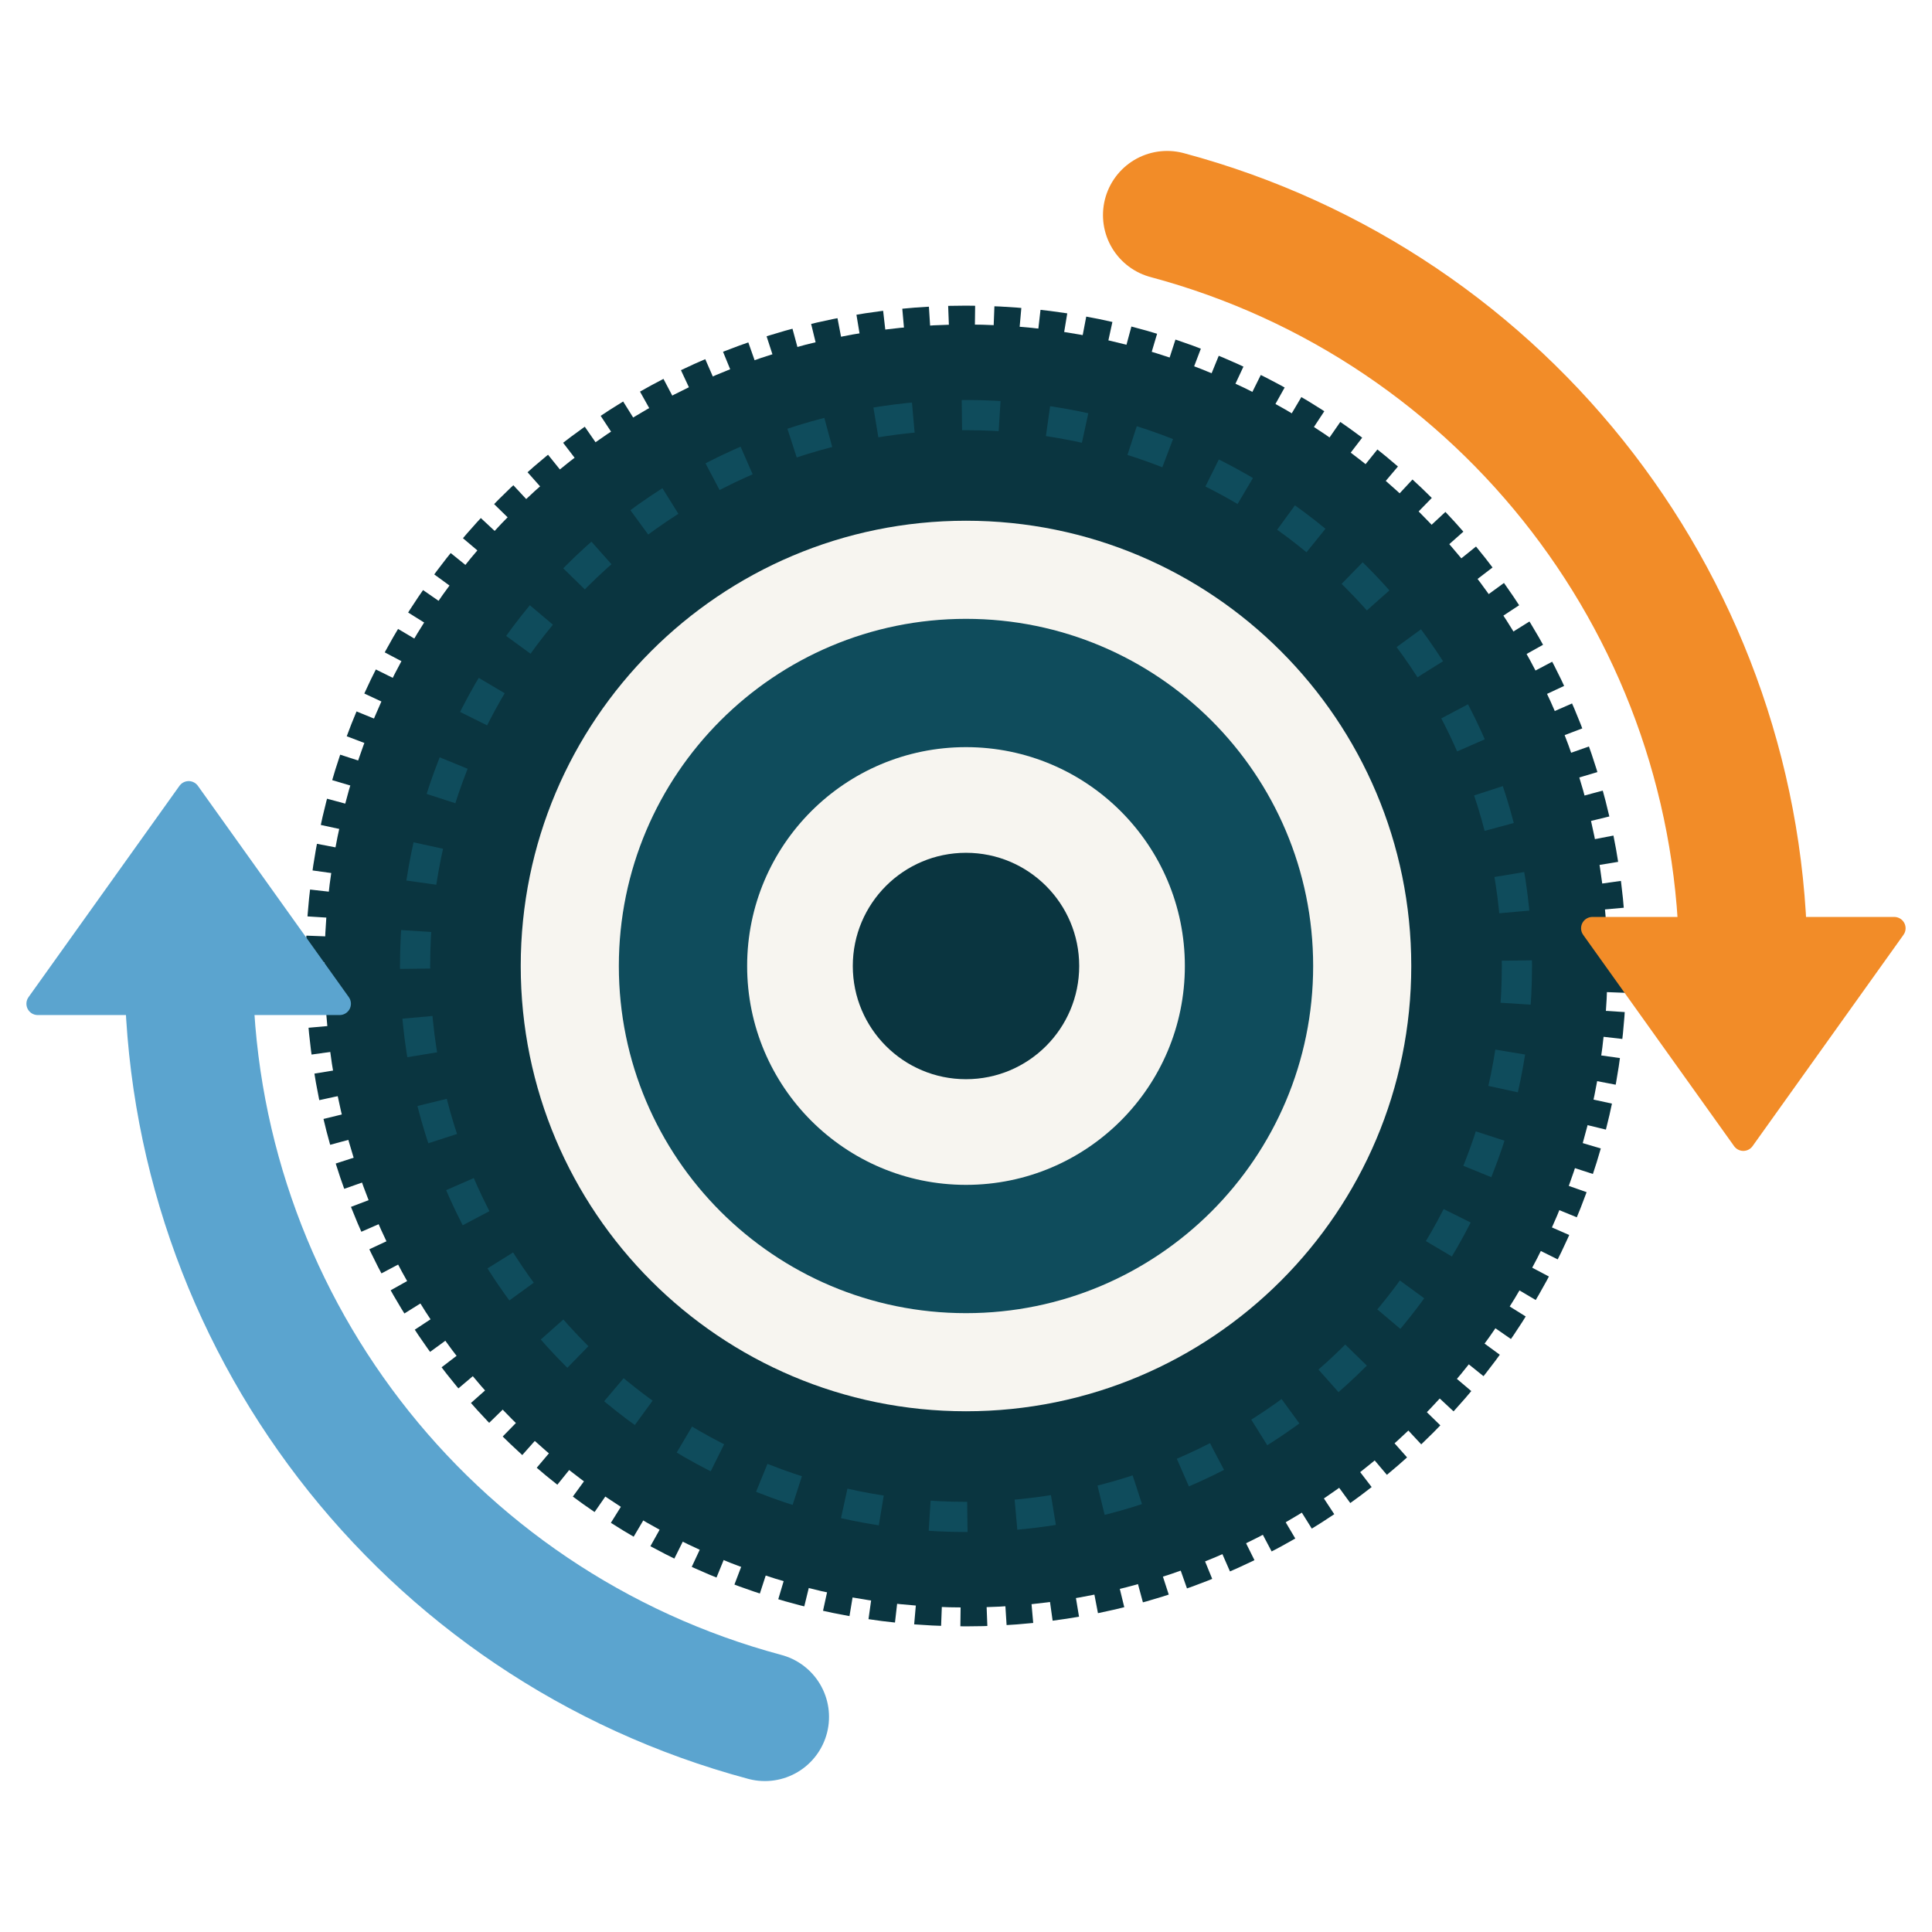
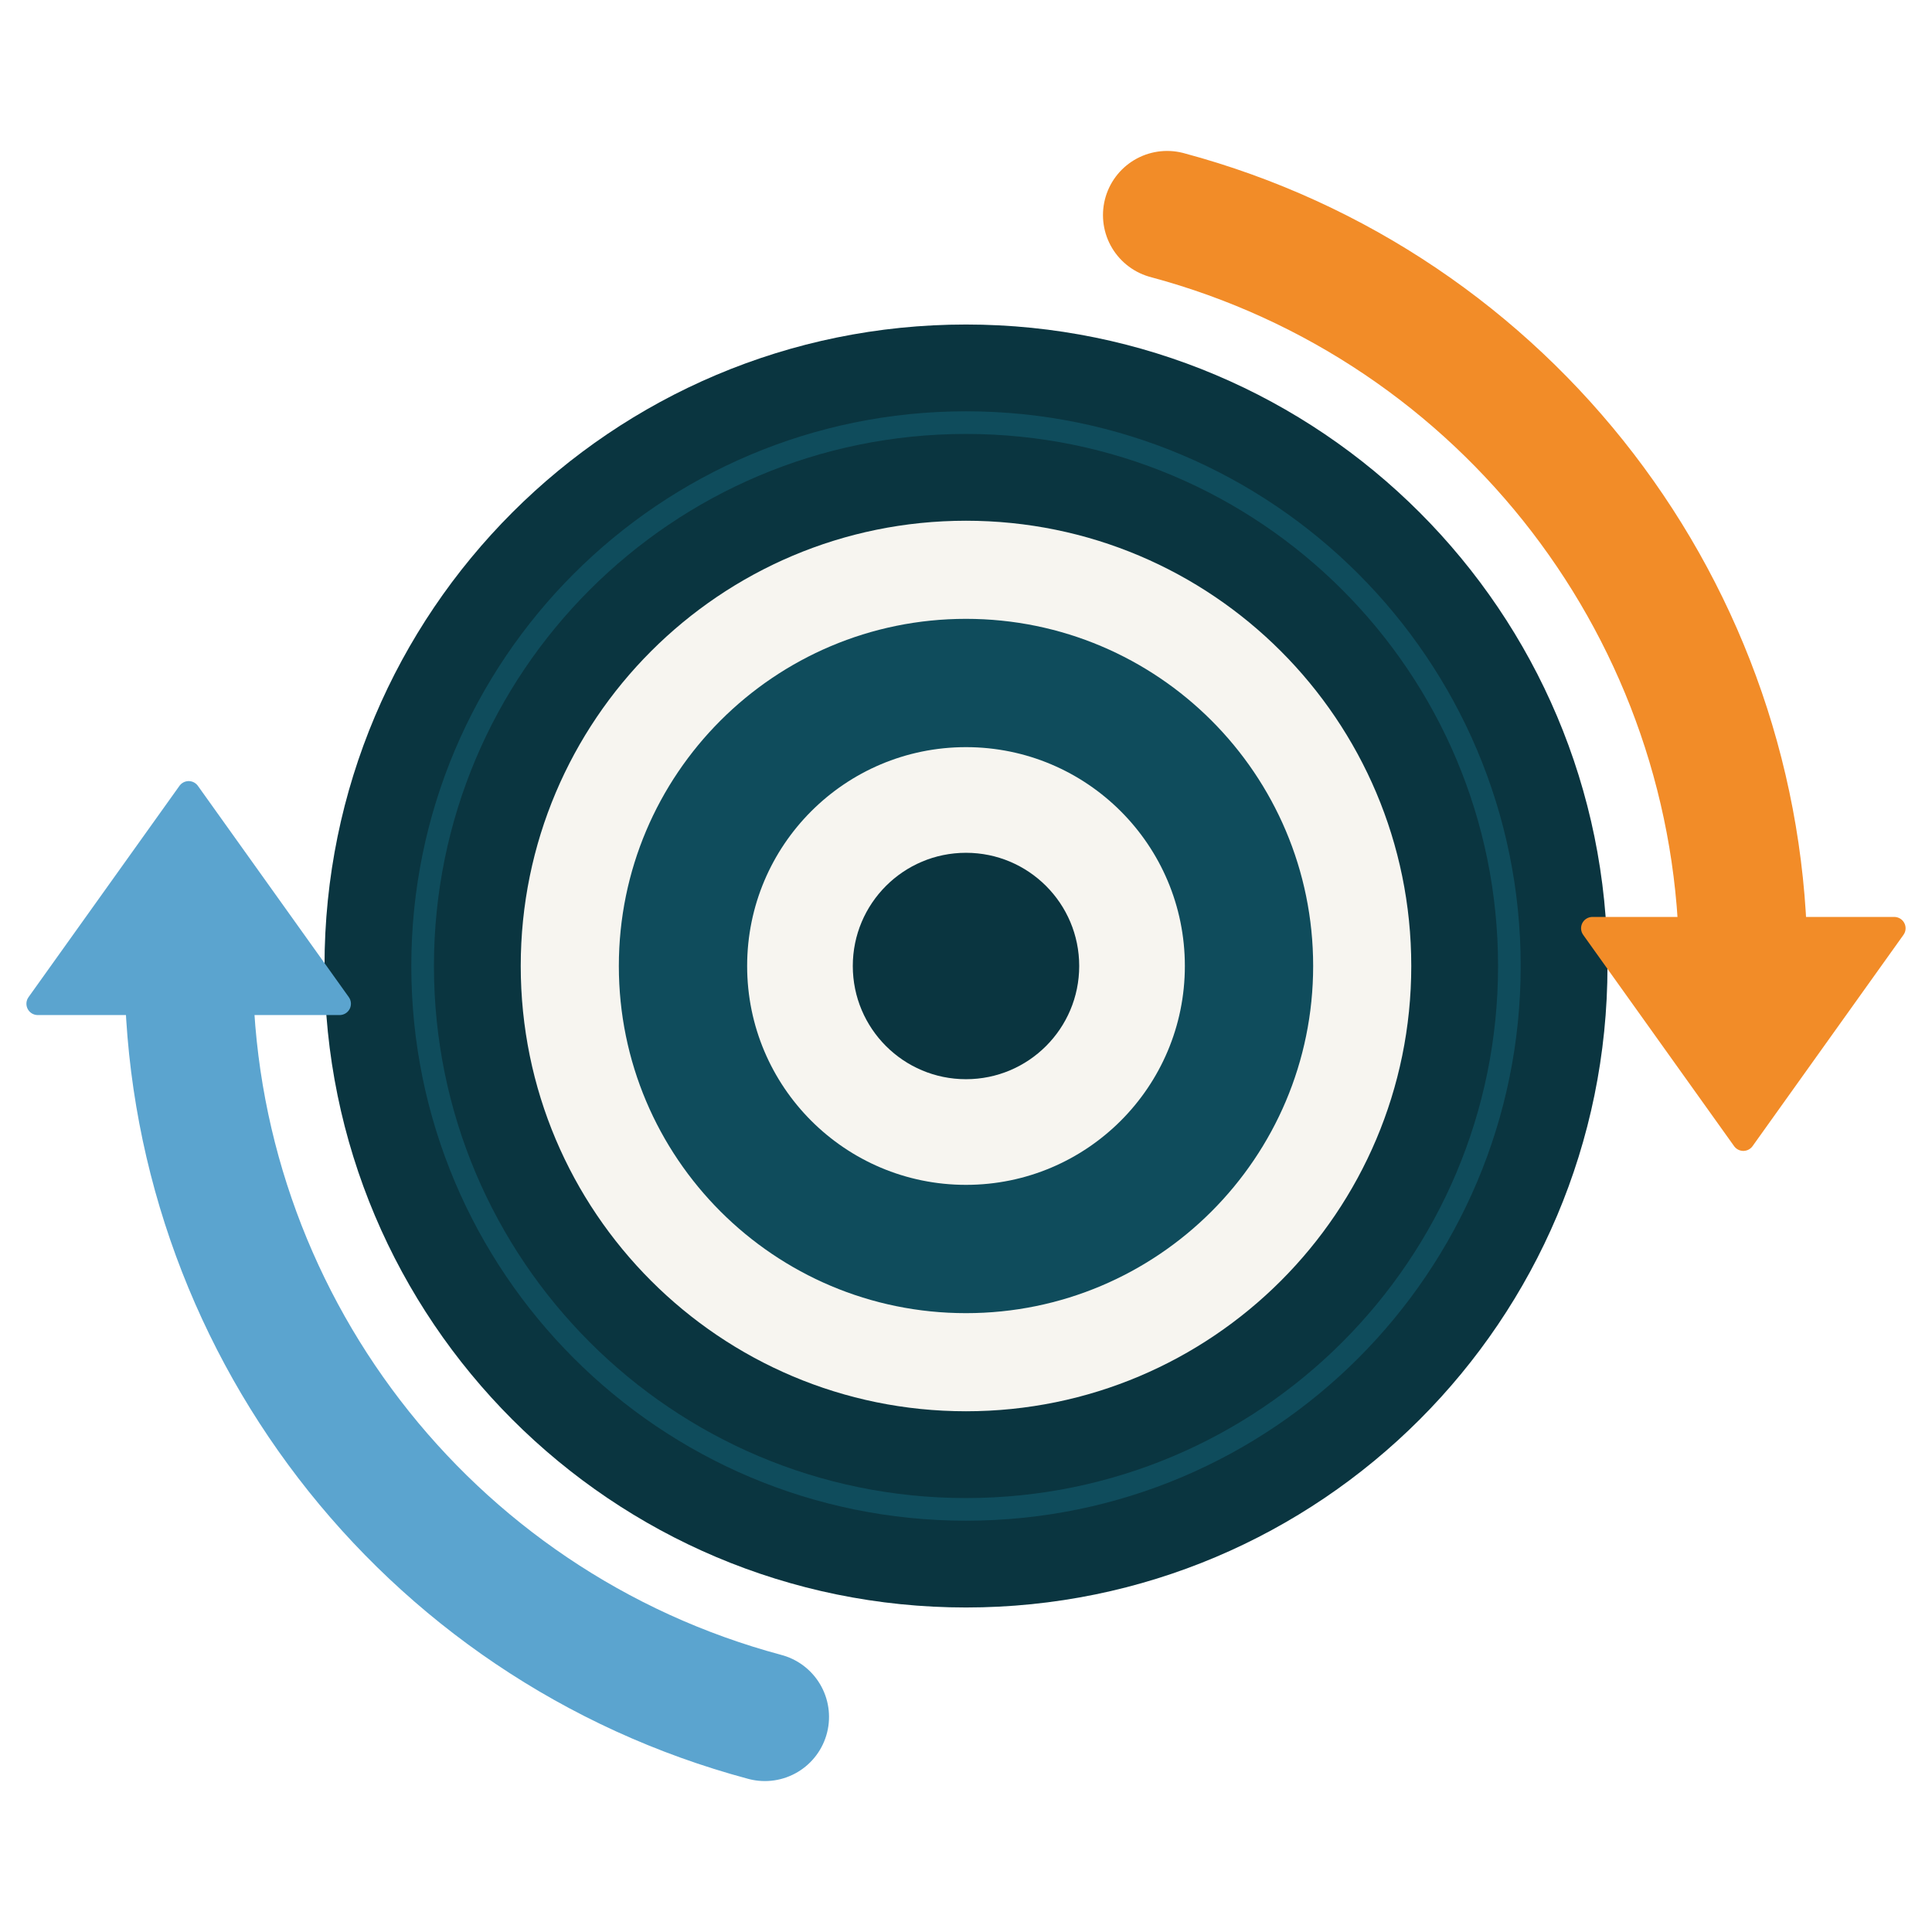
<svg xmlns="http://www.w3.org/2000/svg" viewBox="0 0 512 512" role="img" aria-labelledby="t">
-   <circle cx="256" cy="256" r="172" fill="none" stroke="#0A3540" stroke-width="6" stroke-dasharray="7 5.03" />
  <circle cx="256" cy="256" r="170" fill="#0A3540" />
-   <circle cx="256" cy="256" r="146" fill="none" stroke="#0F4C5C" stroke-width="8" stroke-dasharray="10 12.9" />
+   <circle cx="256" cy="256" r="144" fill="none" stroke="#0F4C5C" stroke-width="6" />
  <circle cx="256" cy="256" r="118" fill="#F7F5F0" />
  <circle cx="256" cy="256" r="92" fill="#0F4C5C" />
  <circle cx="256" cy="256" r="58" fill="#F7F5F0" />
  <circle cx="256" cy="256" r="30" fill="#0A3540" />
  <path d="M309.3 57 A206 206 0 0 1 462 256" fill="none" stroke="#F28C28" stroke-width="34" stroke-linecap="round" />
  <path d="M422 246 L502 246 L462 302 Z" fill="#F28C28" stroke="#F28C28" stroke-width="6" stroke-linejoin="round" />
  <g transform="rotate(180 256 256)">
    <path d="M309.3 57 A206 206 0 0 1 462 256" fill="none" stroke="#5BA4CF" stroke-width="34" stroke-linecap="round" />
    <path d="M422 246 L502 246 L462 302 Z" fill="#5BA4CF" stroke="#5BA4CF" stroke-width="6" stroke-linejoin="round" />
  </g>
</svg>
